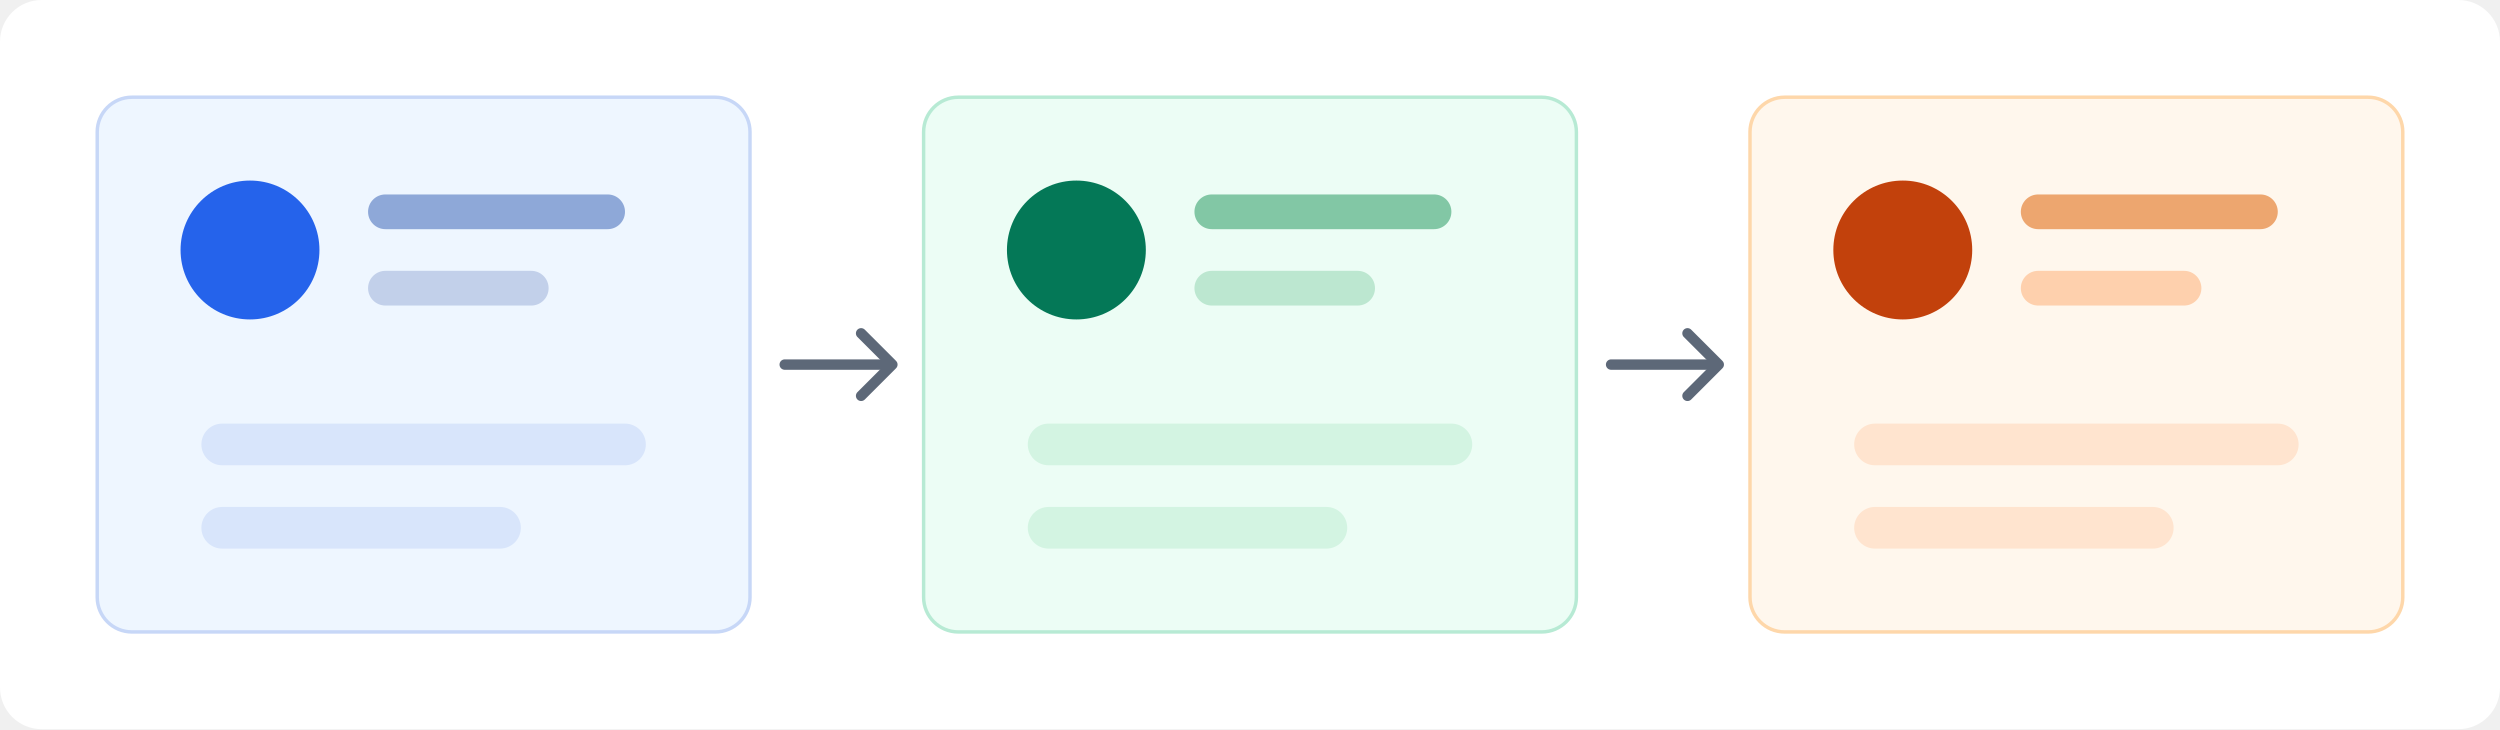
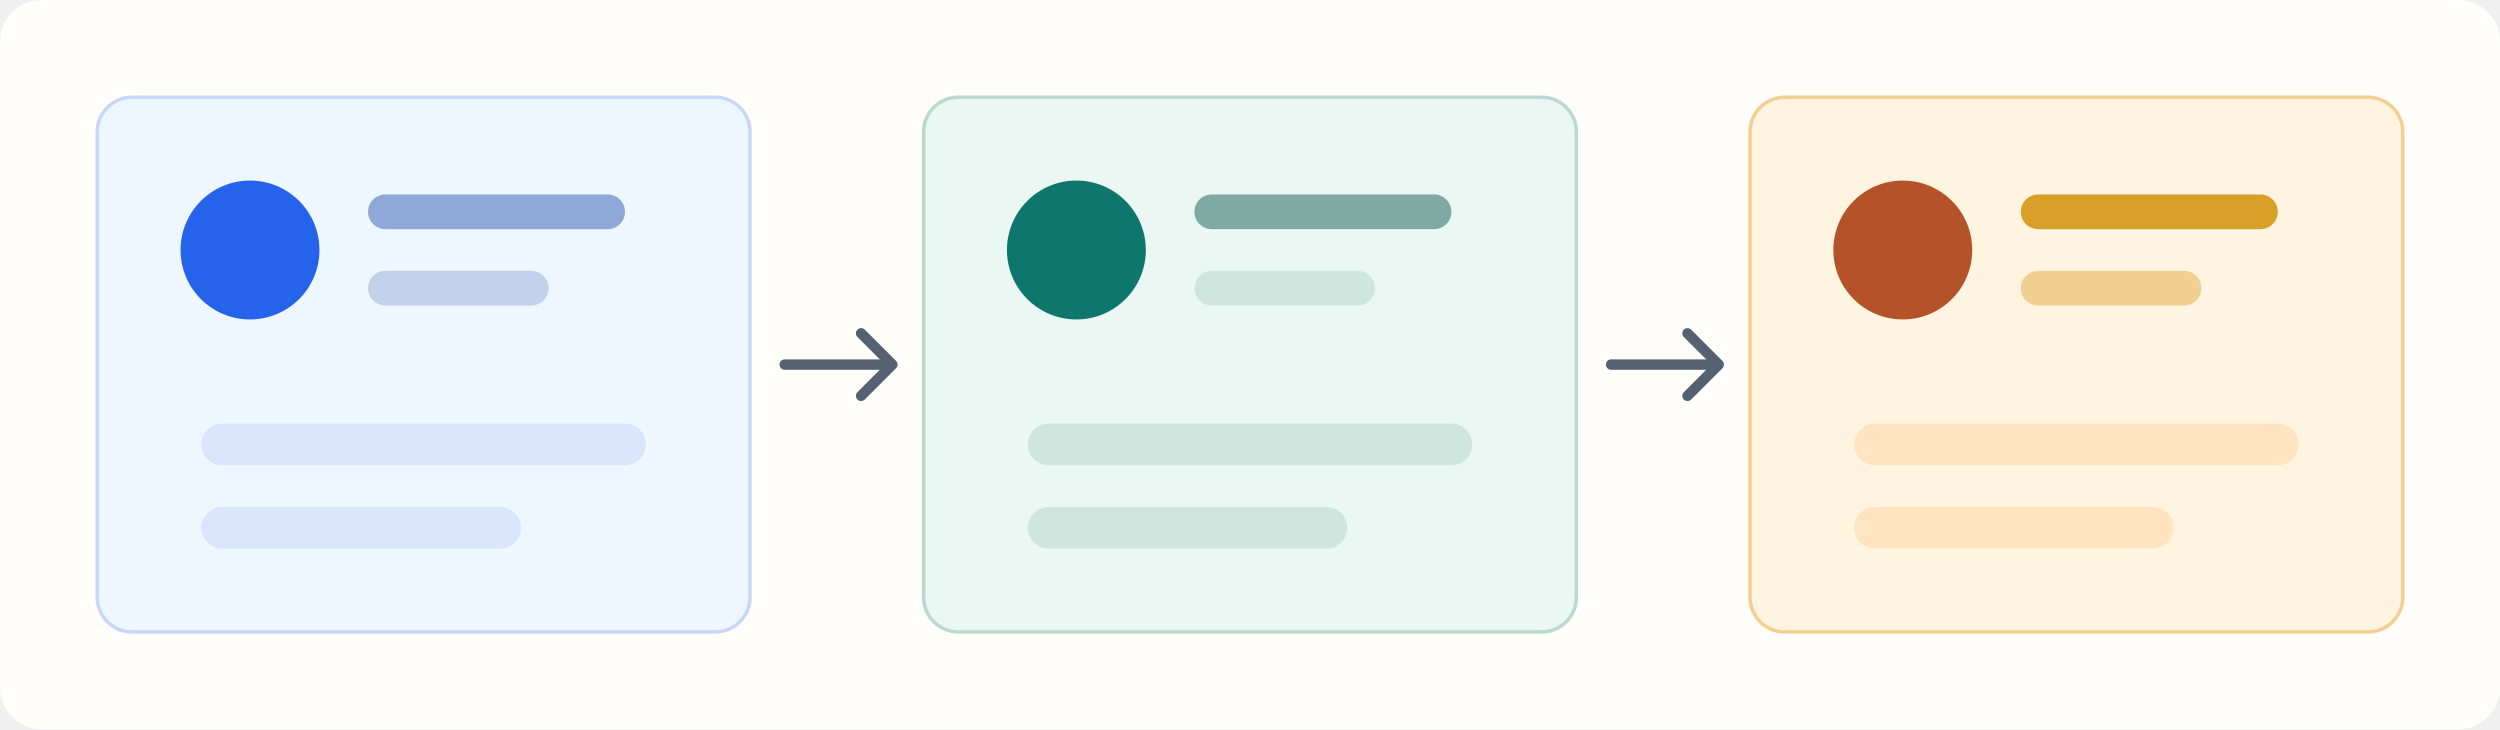
<svg xmlns="http://www.w3.org/2000/svg" width="720" height="210" viewBox="0 0 720 210" role="img" aria-label="">
-   <rect width="720" height="210" rx="12" fill="#ffffff" />
+   <rect width="720" height="210" rx="12" fill="#fffefa" />
  <rect x="28" y="28" width="188" height="154" rx="10" fill="#eef6ff" stroke="#c7d7f7" />
-   <rect x="266" y="28" width="188" height="154" rx="10" fill="#ecfdf5" stroke="#b7ead4" />
-   <rect x="504" y="28" width="188" height="154" rx="10" fill="#fff7ed" stroke="#fed7aa" />
+   <rect x="266" y="28" width="188" height="154" rx="10" fill="#eaf7f3" stroke="#b9d9d1" />
+   <rect x="504" y="28" width="188" height="154" rx="10" fill="#fff4df" stroke="#f3cf91" />
  <circle cx="72" cy="72" r="20" fill="#2563eb" />
-   <circle cx="310" cy="72" r="20" fill="#047857" />
-   <circle cx="548" cy="72" r="20" fill="#c2410c" />
+   <circle cx="310" cy="72" r="20" fill="#0f766e" />
+   <circle cx="548" cy="72" r="20" fill="#b4532a" />
  <rect x="106" y="56" width="74" height="10" rx="5" fill="#8ea8d8" />
  <rect x="106" y="78" width="52" height="10" rx="5" fill="#c2d0ea" />
-   <rect x="344" y="56" width="74" height="10" rx="5" fill="#82c7a5" />
-   <rect x="344" y="78" width="52" height="10" rx="5" fill="#bce7d0" />
-   <rect x="582" y="56" width="74" height="10" rx="5" fill="#eda66f" />
-   <rect x="582" y="78" width="52" height="10" rx="5" fill="#fed0ad" />
+   <rect x="344" y="56" width="74" height="10" rx="5" fill="#81a9a4" />
+   <rect x="344" y="78" width="52" height="10" rx="5" fill="#cfe6df" />
+   <rect x="582" y="56" width="74" height="10" rx="5" fill="#d8a029" />
+   <rect x="582" y="78" width="52" height="10" rx="5" fill="#f3cf91" />
  <rect x="58" y="122" width="128" height="12" rx="6" fill="#d8e5fb" />
  <rect x="58" y="146" width="92" height="12" rx="6" fill="#d8e5fb" />
-   <rect x="296" y="122" width="128" height="12" rx="6" fill="#d3f4e2" />
-   <rect x="296" y="146" width="92" height="12" rx="6" fill="#d3f4e2" />
-   <rect x="534" y="122" width="128" height="12" rx="6" fill="#ffe4cf" />
-   <rect x="534" y="146" width="92" height="12" rx="6" fill="#ffe4cf" />
-   <path d="M226 105h30" stroke="#5d6878" stroke-width="3" stroke-linecap="round" />
-   <path d="M248 96l9 9-9 9" fill="none" stroke="#5d6878" stroke-width="3" stroke-linecap="round" stroke-linejoin="round" />
-   <path d="M464 105h30" stroke="#5d6878" stroke-width="3" stroke-linecap="round" />
-   <path d="M486 96l9 9-9 9" fill="none" stroke="#5d6878" stroke-width="3" stroke-linecap="round" stroke-linejoin="round" />
+   <rect x="296" y="122" width="128" height="12" rx="6" fill="#cfe6df" />
+   <rect x="296" y="146" width="92" height="12" rx="6" fill="#cfe6df" />
+   <rect x="534" y="122" width="128" height="12" rx="6" fill="#ffe4c2" />
+   <rect x="534" y="146" width="92" height="12" rx="6" fill="#ffe4c2" />
+   <path d="M226 105h30" stroke="#536170" stroke-width="3" stroke-linecap="round" />
+   <path d="M248 96l9 9-9 9" fill="none" stroke="#536170" stroke-width="3" stroke-linecap="round" stroke-linejoin="round" />
+   <path d="M464 105h30" stroke="#536170" stroke-width="3" stroke-linecap="round" />
+   <path d="M486 96l9 9-9 9" fill="none" stroke="#536170" stroke-width="3" stroke-linecap="round" stroke-linejoin="round" />
</svg>
